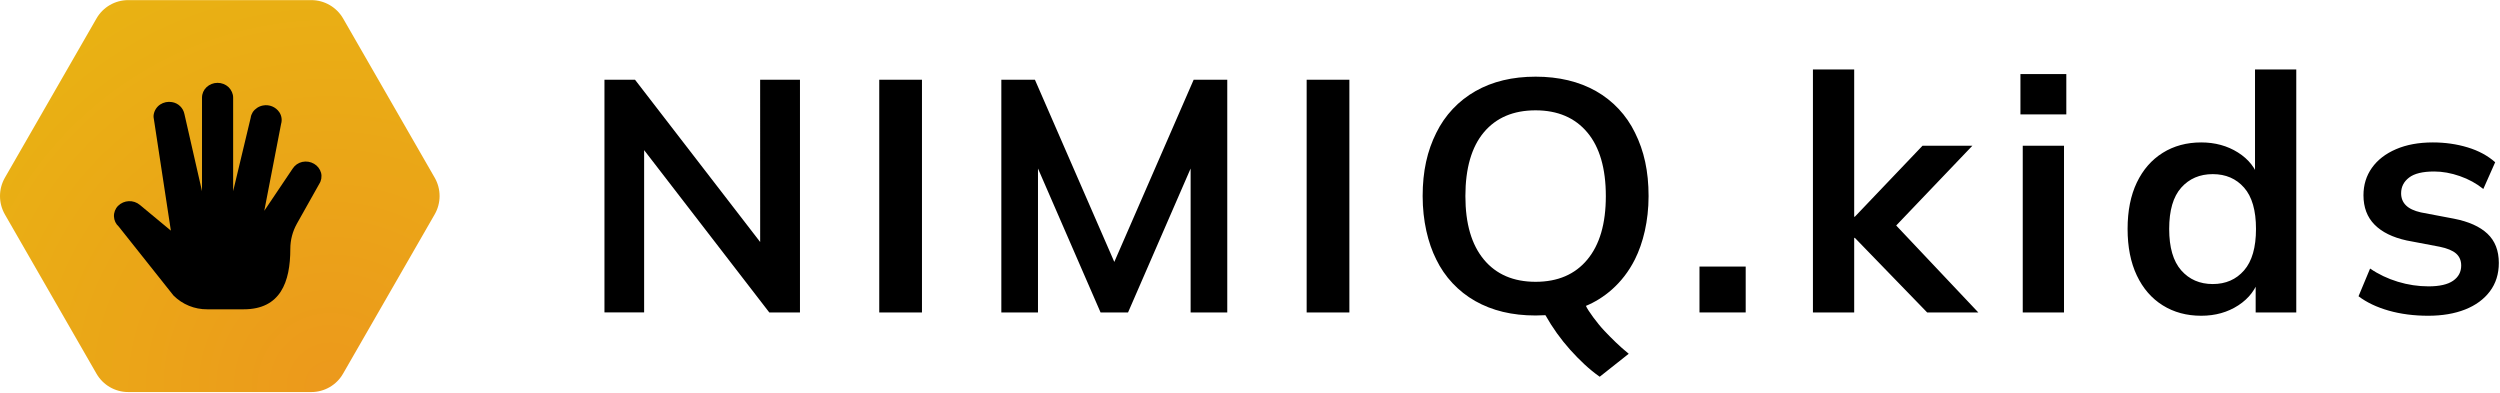
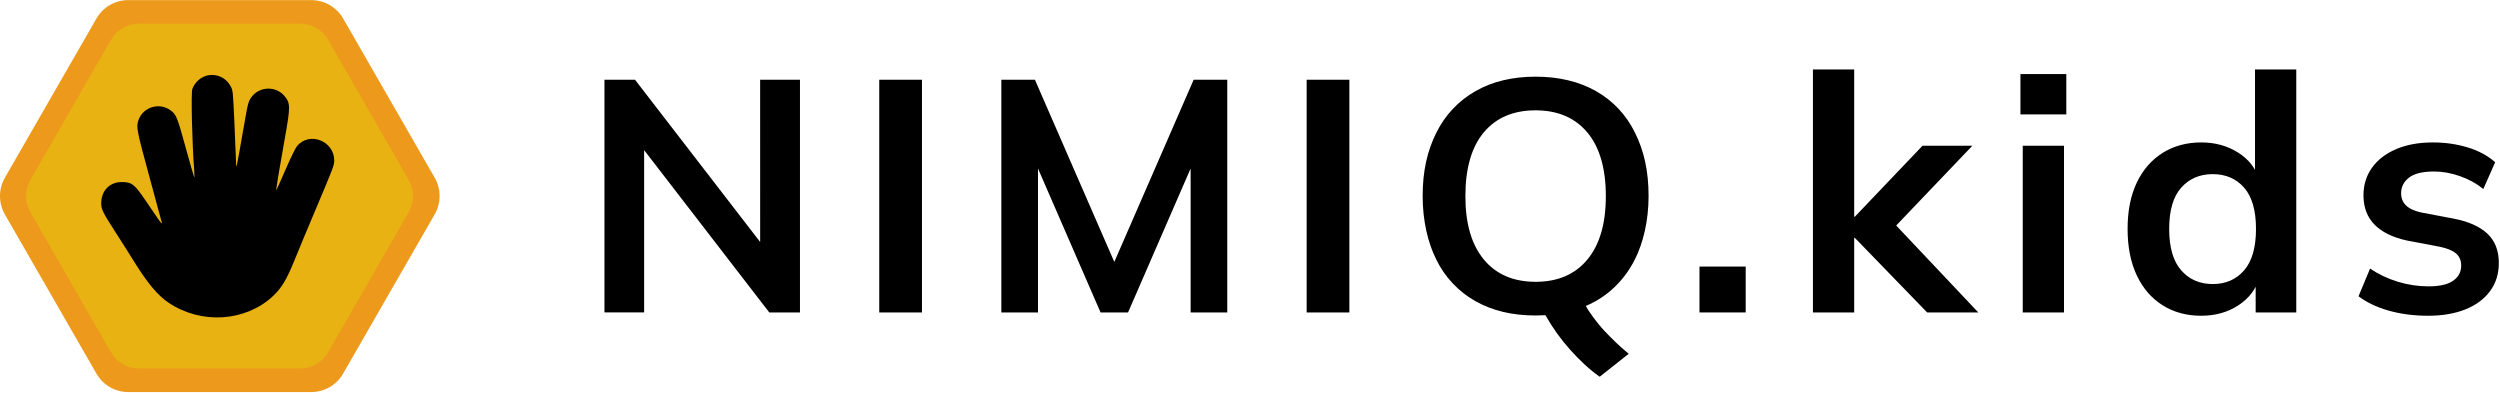
<svg xmlns="http://www.w3.org/2000/svg" viewBox="0 0 114.814 18" width="459" height="72" fill="none" role="img" aria-label="NIMIQ.kids">
-   <defs>
-     <radialGradient id="ko" cx="0" cy="0" r="1" gradientTransform="matrix(20.1956 0 0 20.2552 15.188 17.766)" gradientUnits="userSpaceOnUse">
-       <stop stop-color="#ec991c" />
-       <stop offset="1" stop-color="#e9b213" />
-     </radialGradient>
-   </defs>
-   <path fill="url(#ko)" d="M19.964 8.156 15.758.844A1.69 1.69 0 0014.299 0H5.887c-.6 0-1.156.32-1.456.844L.225 8.156c-.3.523-.3 1.165 0 1.688l4.206 7.312c.3.523.856.844 1.456.844h8.412c.6 0 1.156-.32 1.456-.844l4.206-7.312a1.69 1.69 0 00.003-1.688" />
-   <g transform="translate(5.2333 3.8) scale(0.86667)" style="color:currentColor">
-     <path fill="currentColor" d="M9.346 8.8c0-.47.12-.93.35-1.34l1.18-2.1a.75.75 0 00.1-.59.8.8 0 00-.37-.48.87.87 0 00-.63-.1.82.82 0 00-.51.36l-1.5 2.23.89-4.6a.74.74 0 00-.09-.62.85.85 0 00-.87-.36.85.85 0 00-.54.35c-.06.1-.1.2-.11.3l-.93 3.89V.78c0-.2-.09-.4-.24-.55a.85.85 0 00-.59-.23.85.85 0 00-.58.23.76.76 0 00-.24.55v4.96l-.93-4.08a.8.8 0 00-.66-.64.87.87 0 00-.63.13.8.8 0 00-.34.53c-.02.1 0 .2.02.31l.89 5.84-1.64-1.36a.86.86 0 00-1.16.05.76.76 0 00.04 1.1l2.9 3.65a2.5 2.5 0 001.79.73h1.93c1.95 0 2.47-1.45 2.47-3.2" />
+   <path fill="#EC991C" d="M19.964 8.156 15.758.844A1.69 1.69 0 0014.299 0H5.887c-.6 0-1.156.32-1.456.844L.225 8.156c-.3.523-.3 1.165 0 1.688l4.206 7.312c.3.523.856.844 1.456.844h8.412c.6 0 1.156-.32 1.456-.844l4.206-7.312a1.69 1.69 0 00.003-1.688" />
+   <path fill="#E9B213" transform="translate(10 9) scale(0.88) translate(-10 -9)" d="M19.964 8.156 15.758.844A1.69 1.69 0 0014.299 0H5.887c-.6 0-1.156.32-1.456.844L.225 8.156c-.3.523-.3 1.165 0 1.688l4.206 7.312c.3.523.856.844 1.456.844h8.412c.6 0 1.156-.32 1.456-.844l4.206-7.312a1.69 1.69 0 00.003-1.688" />
+   <g style="color:currentColor">
+     <path fill="currentColor" transform="translate(4.47 3.2602) scale(0.038138) translate(0 301.0) scale(0.1 -0.1)" d="M 1332 2959 c -83 -16 -155 -79 -188 -164 -17 -46 -4 -628 23 -990 3 -44 3 -78 0 -75 -3 3 -49 163 -102 355 -102 372 -114 403 -185 454 -136 98 -330 38 -385 -120 -29 -80 -21 -120 131 -678 81 -295 149 -547 152 -561 3 -15 -19 10 -53 60 -32 47 -96 141 -143 210 -135 199 -166 223 -287 224 -144 1 -246 -102 -248 -249 -1 -80 13 -108 178 -365 76 -118 176 -275 221 -349 160 -257 283 -404 412 -490 391 -263 922 -230 1253 76 108 101 168 200 264 437 28 72 148 358 265 636 200 473 214 509 213 565 -2 234 -296 349 -446 175 -20 -24 -74 -133 -142 -289 -60 -138 -110 -250 -111 -248 -4 4 40 273 101 612 73 404 72 440 -6 530 -99 112 -279 112 -378 0 -49 -56 -56 -80 -96 -311 -63 -364 -95 -537 -100 -542 -3 -3 -5 24 -5 59 -1 35 -9 242 -19 460 -18 395 -18 395 -47 449 -54 99 -161 150 -272 129 z" />
  </g>
  <path fill="currentColor" d="M34.91 3.656h1.829v10.688H35.33L29.582 6.89v7.453H27.76V3.656h1.403l5.748 7.453zm5.47 10.688V3.656h1.962v10.688zM54.82 3.656h1.543v10.688H54.68v-6.61l-2.874 6.61h-1.262l-2.874-6.61v6.61h-1.683V3.656h1.542l3.646 8.368zm5.189 10.688V3.656h1.962v10.688zm15.075-2.436c-.572 1.14-1.461 1.809-2.25 2.135.093.214.528.81.856 1.153s.673.692 1.11 1.046l-1.332 1.055c-.49-.343-.917-.754-1.351-1.232a9 9 0 01-1.142-1.595 9 9 0 01-.451.014c-1.085 0-1.991-.222-2.773-.663a4.4 4.4 0 01-1.792-1.913c-.379-.756-.623-1.766-.623-2.908s.21-2.076.628-2.908a4.44 4.44 0 011.8-1.913c.783-.444 1.697-.663 2.76-.663s1.991.222 2.773.663a4.4 4.4 0 011.792 1.913c.415.832.623 1.766.623 2.908s-.25 2.154-.628 2.908m-6.935.009q.849 1.02 2.375 1.02 1.528 0 2.375-1.02c.567-.684.85-1.646.85-2.917 0-1.263-.283-2.247-.85-2.922q-.849-1.014-2.375-1.016-1.528 0-2.375 1.007c-.567.673-.85 1.66-.85 2.931s.283 2.233.85 2.917" />
  <path fill="currentColor" transform="translate(-0.8611 0)" d="M78.911 14.344V12.237H81.033V14.344Z" />
  <path fill="currentColor" transform="translate(0.6458 0)" d="M82.614 14.344V3.186H84.509V9.948H84.539L87.647 6.688H89.937L86.071 10.736L86.086 9.978L90.209 14.344H87.86L84.539 10.918H84.509V14.344Z M92.25 14.344V6.688H94.145V14.344ZM92.144 5.248V3.398H94.251V5.248Z M100.446 14.496Q99.445 14.496 98.679 14.018Q97.914 13.541 97.489 12.646Q97.065 11.752 97.065 10.508Q97.065 9.265 97.489 8.378Q97.914 7.492 98.679 7.014Q99.445 6.536 100.446 6.536Q101.401 6.536 102.136 6.999Q102.871 7.461 103.114 8.25H102.917V3.186H104.812V14.344H102.947V12.722H103.129Q102.886 13.541 102.151 14.018Q101.416 14.496 100.446 14.496ZM100.976 13.04Q101.871 13.04 102.416 12.411Q102.962 11.782 102.962 10.508Q102.962 9.235 102.416 8.613Q101.871 7.992 100.976 7.992Q100.082 7.992 99.528 8.613Q98.975 9.235 98.975 10.508Q98.975 11.782 99.528 12.411Q100.082 13.04 100.976 13.04Z M110.87 14.496Q109.884 14.496 109.058 14.261Q108.232 14.026 107.671 13.601L108.202 12.328Q108.778 12.722 109.475 12.934Q110.172 13.146 110.885 13.146Q111.643 13.146 112.014 12.889Q112.386 12.631 112.386 12.191Q112.386 11.843 112.151 11.638Q111.916 11.433 111.4 11.327L109.884 11.039Q108.914 10.827 108.406 10.311Q107.898 9.796 107.898 8.962Q107.898 8.25 108.285 7.704Q108.672 7.158 109.392 6.847Q110.112 6.536 111.082 6.536Q111.931 6.536 112.682 6.764Q113.432 6.991 113.947 7.446L113.402 8.674Q112.932 8.295 112.325 8.083Q111.719 7.871 111.143 7.871Q110.354 7.871 109.991 8.151Q109.627 8.431 109.627 8.871Q109.627 9.205 109.847 9.424Q110.066 9.644 110.536 9.75L112.052 10.038Q113.068 10.236 113.591 10.728Q114.114 11.221 114.114 12.07Q114.114 12.828 113.705 13.374Q113.296 13.92 112.568 14.208Q111.84 14.496 110.87 14.496Z" />
</svg>
